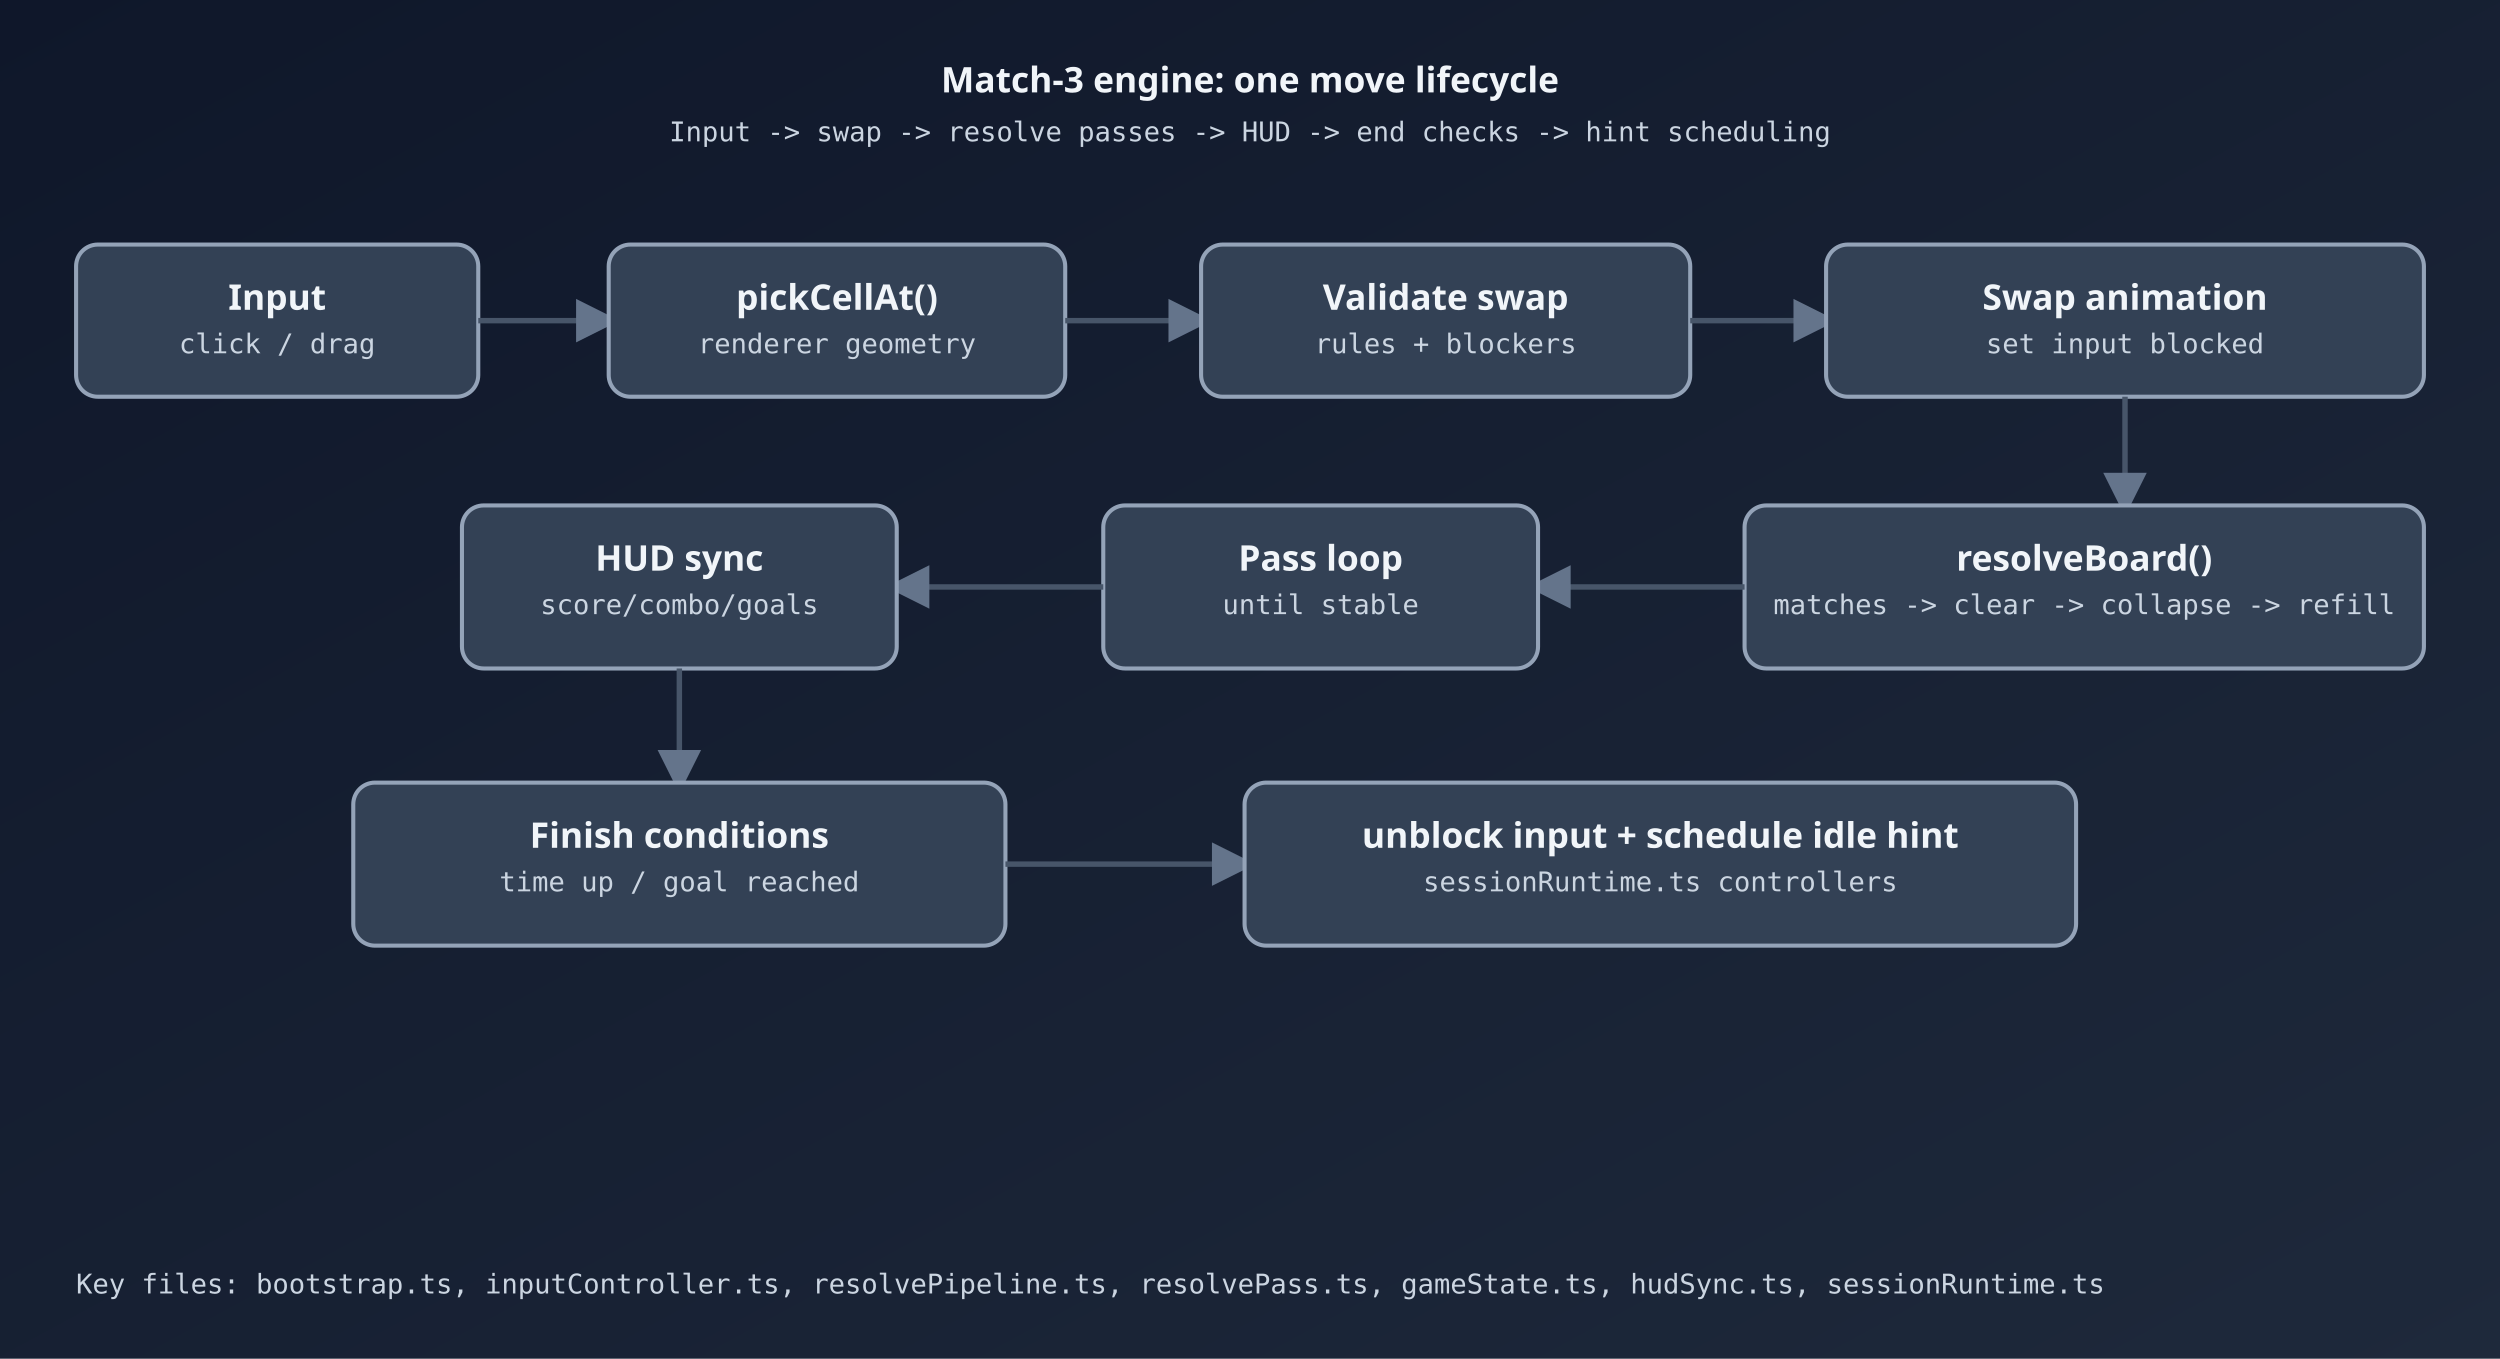
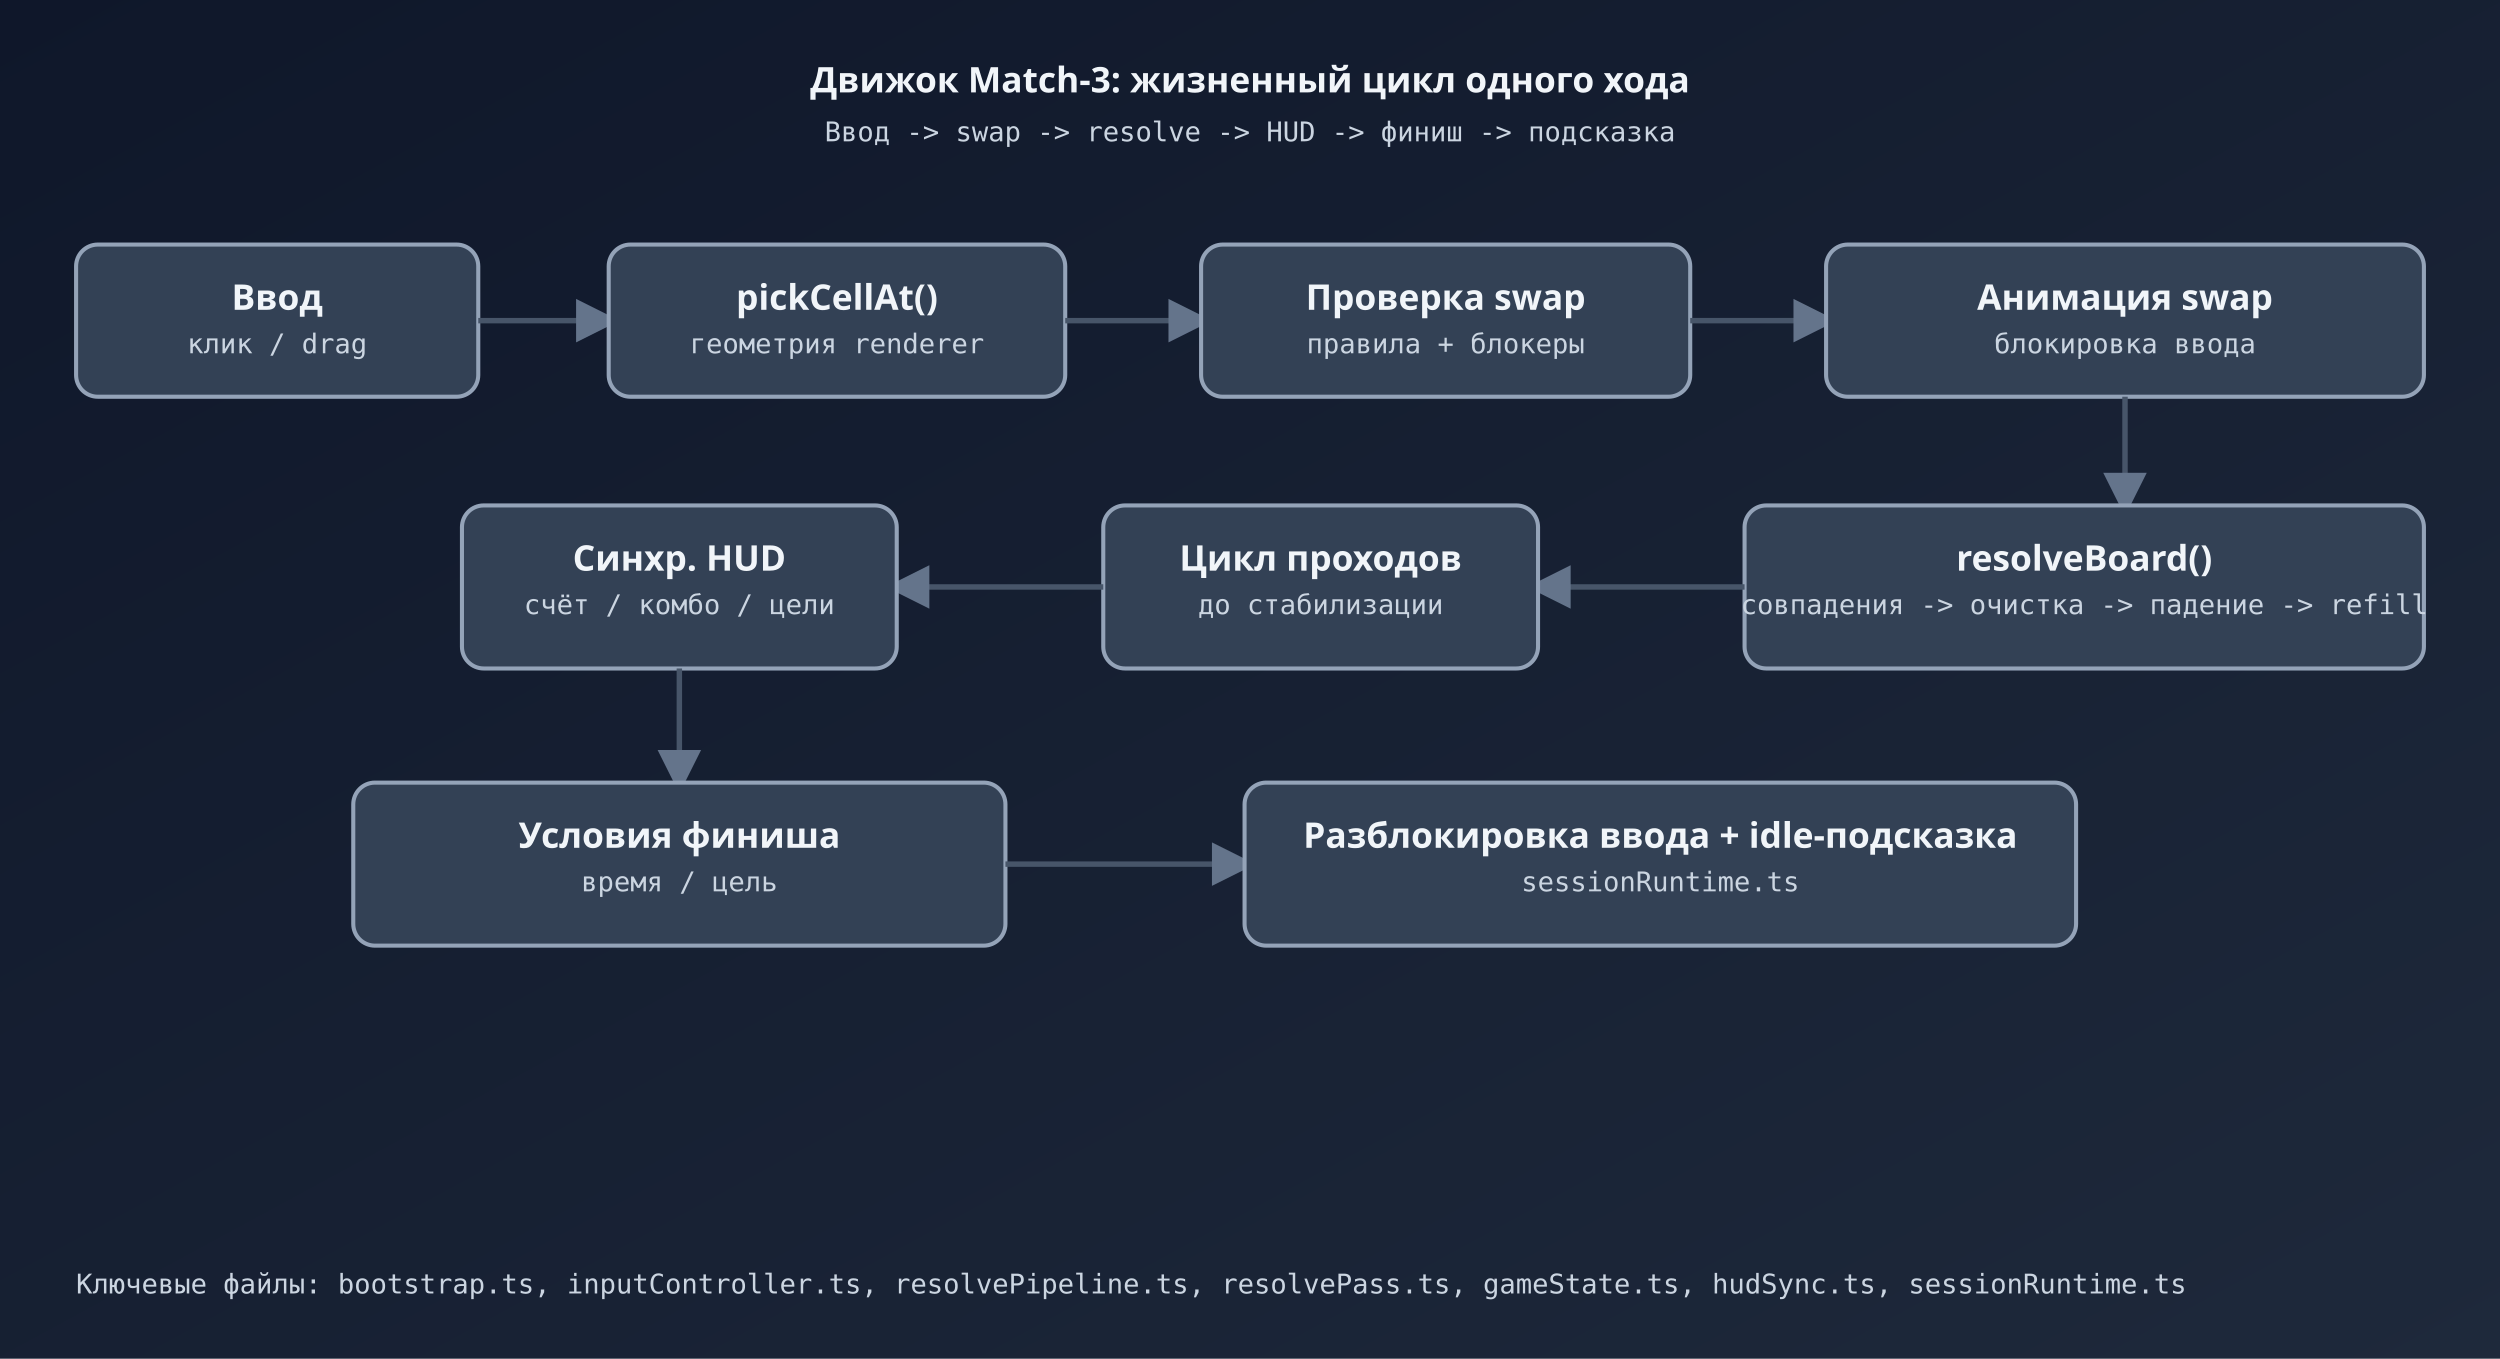
<svg xmlns="http://www.w3.org/2000/svg" viewBox="0 0 920 500" role="img" aria-labelledby="title desc">
  <defs>
    <linearGradient id="bg" x1="0%" y1="0%" x2="100%" y2="100%">
      <stop offset="0%" style="stop-color:#0f172a" />
      <stop offset="100%" style="stop-color:#1e293b" />
    </linearGradient>
    <filter id="glow" x="-50%" y="-50%" width="200%" height="200%">
      <feGaussianBlur stdDeviation="2.5" result="b" />
      <feMerge>
        <feMergeNode in="b" />
        <feMergeNode in="SourceGraphic" />
      </feMerge>
    </filter>
    <style>
      .box{fill:#334155;stroke:#94a3b8;stroke-width:1.5;rx:8;animation:glow 9s ease-in-out infinite}
      .lbl{fill:#f1f5f9;font:600 13px system-ui,sans-serif}
      .sub{fill:#cbd5e1;font:10px ui-monospace,monospace}
      .arr{stroke:#475569;stroke-width:2;fill:none;marker-end:url(#m);animation:line 9s ease-in-out infinite}
      @keyframes glow{0%,1.4%{stroke:#38bdf8;stroke-width:2.5;fill:#1e3a5f;filter:url(#glow)}3%,100%{stroke:#94a3b8;stroke-width:1.5;fill:#334155;filter:none}}
      @keyframes line{0%,1.4%{stroke:#38bdf8;stroke-width:2.5}3%,100%{stroke:#475569;stroke-width:2}}
      #b1,#l1{animation-delay:0s}#b2,#l2{animation-delay:1s}#b3,#l3{animation-delay:2s}#b4,#l4{animation-delay:3s}
      #b5,#l5{animation-delay:4s}#b6,#l6{animation-delay:5s}#b7,#l7{animation-delay:6s}#b8,#l8{animation-delay:7s}#b9{animation-delay:8s}
    </style>
    <marker id="m" markerWidth="8" markerHeight="8" refX="6" refY="4" orient="auto">
      <polygon points="0 0,8 4,0 8" fill="#64748b" />
    </marker>
  </defs>
  <rect width="100%" height="100%" fill="url(#bg)" />
-   <text x="460" y="34" class="lbl" font-size="16" text-anchor="middle">Match-3 engine: one move lifecycle</text>
-   <text x="460" y="52" class="sub" text-anchor="middle">Input -&gt; swap -&gt; resolve passes -&gt; HUD -&gt; end checks -&gt; hint scheduling</text>
+   <text x="460" y="34" class="lbl" font-size="16" text-anchor="middle">Движок Match-3: жизненный цикл одного хода</text>
+   <text x="460" y="52" class="sub" text-anchor="middle">Ввод -&gt; swap -&gt; resolve -&gt; HUD -&gt; финиш -&gt; подсказка</text>
  <rect id="b1" x="28" y="90" width="148" height="56" class="box" />
  <g id="t1" transform="translate(102 0)">
-     <text y="114" text-anchor="middle" class="lbl">Input</text>
-     <text y="130" text-anchor="middle" class="sub">click / drag</text>
+     <text y="114" text-anchor="middle" class="lbl">Ввод</text>
+     <text y="130" text-anchor="middle" class="sub">клик / drag</text>
  </g>
  <path id="l1" class="arr" d="M 176 118 L 224 118" />
  <rect id="b2" x="224" y="90" width="168" height="56" class="box" />
  <g id="t2" transform="translate(308 0)">
    <text y="114" text-anchor="middle" class="lbl">pickCellAt()</text>
-     <text y="130" text-anchor="middle" class="sub">renderer geometry</text>
+     <text y="130" text-anchor="middle" class="sub">геометрия renderer</text>
  </g>
  <path id="l2" class="arr" d="M 392 118 L 442 118" />
  <rect id="b3" x="442" y="90" width="180" height="56" class="box" />
  <g id="t3" transform="translate(532 0)">
-     <text y="114" text-anchor="middle" class="lbl">Validate swap</text>
-     <text y="130" text-anchor="middle" class="sub">rules + blockers</text>
+     <text y="114" text-anchor="middle" class="lbl">Проверка swap</text>
+     <text y="130" text-anchor="middle" class="sub">правила + блокеры</text>
  </g>
  <path id="l3" class="arr" d="M 622 118 L 672 118" />
  <rect id="b4" x="672" y="90" width="220" height="56" class="box" />
  <g id="t4" transform="translate(782 0)">
-     <text y="114" text-anchor="middle" class="lbl">Swap animation</text>
-     <text y="130" text-anchor="middle" class="sub">set input blocked</text>
+     <text y="114" text-anchor="middle" class="lbl">Анимация swap</text>
+     <text y="130" text-anchor="middle" class="sub">блокировка ввода</text>
  </g>
  <path id="l4" class="arr" d="M 782 146 L 782 186" />
  <rect id="b5" x="642" y="186" width="250" height="60" class="box" />
  <g id="t5" transform="translate(767 0)">
    <text y="210" text-anchor="middle" class="lbl">resolveBoard()</text>
-     <text y="226" text-anchor="middle" class="sub">matches -&gt; clear -&gt; collapse -&gt; refill</text>
+     <text y="226" text-anchor="middle" class="sub">совпадения -&gt; очистка -&gt; падение -&gt; refill</text>
  </g>
  <path id="l5" class="arr" d="M 642 216 L 566 216" />
  <rect id="b6" x="406" y="186" width="160" height="60" class="box" />
  <g id="t6" transform="translate(486 0)">
-     <text y="210" text-anchor="middle" class="lbl">Pass loop</text>
-     <text y="226" text-anchor="middle" class="sub">until stable</text>
+     <text y="210" text-anchor="middle" class="lbl">Цикл проходов</text>
+     <text y="226" text-anchor="middle" class="sub">до стабилизации</text>
  </g>
  <path id="l6" class="arr" d="M 406 216 L 330 216" />
  <rect id="b7" x="170" y="186" width="160" height="60" class="box" />
  <g id="t7" transform="translate(250 0)">
-     <text y="210" text-anchor="middle" class="lbl">HUD sync</text>
-     <text y="226" text-anchor="middle" class="sub">score/combo/goals</text>
+     <text y="210" text-anchor="middle" class="lbl">Синхр. HUD</text>
+     <text y="226" text-anchor="middle" class="sub">счёт / комбо / цели</text>
  </g>
  <path id="l7" class="arr" d="M 250 246 L 250 288" />
  <rect id="b8" x="130" y="288" width="240" height="60" class="box" />
  <g id="t8" transform="translate(250 0)">
-     <text y="312" text-anchor="middle" class="lbl">Finish conditions</text>
-     <text y="328" text-anchor="middle" class="sub">time up / goal reached</text>
+     <text y="312" text-anchor="middle" class="lbl">Условия финиша</text>
+     <text y="328" text-anchor="middle" class="sub">время / цель</text>
  </g>
  <path id="l8" class="arr" d="M 370 318 L 458 318" />
  <rect id="b9" x="458" y="288" width="306" height="60" class="box" />
  <g id="t9" transform="translate(611 0)">
-     <text y="312" text-anchor="middle" class="lbl">unblock input + schedule idle hint</text>
-     <text y="328" text-anchor="middle" class="sub">sessionRuntime.ts controllers</text>
+     <text y="312" text-anchor="middle" class="lbl">Разблокировка ввода + idle-подсказка</text>
+     <text y="328" text-anchor="middle" class="sub">sessionRuntime.ts</text>
  </g>
-   <text x="28" y="476" class="sub">Key files: bootstrap.ts, inputController.ts, resolvePipeline.ts, resolvePass.ts, gameState.ts, hudSync.ts, sessionRuntime.ts</text>
+   <text x="28" y="476" class="sub">Ключевые файлы: bootstrap.ts, inputController.ts, resolvePipeline.ts, resolvePass.ts, gameState.ts, hudSync.ts, sessionRuntime.ts</text>
</svg>
